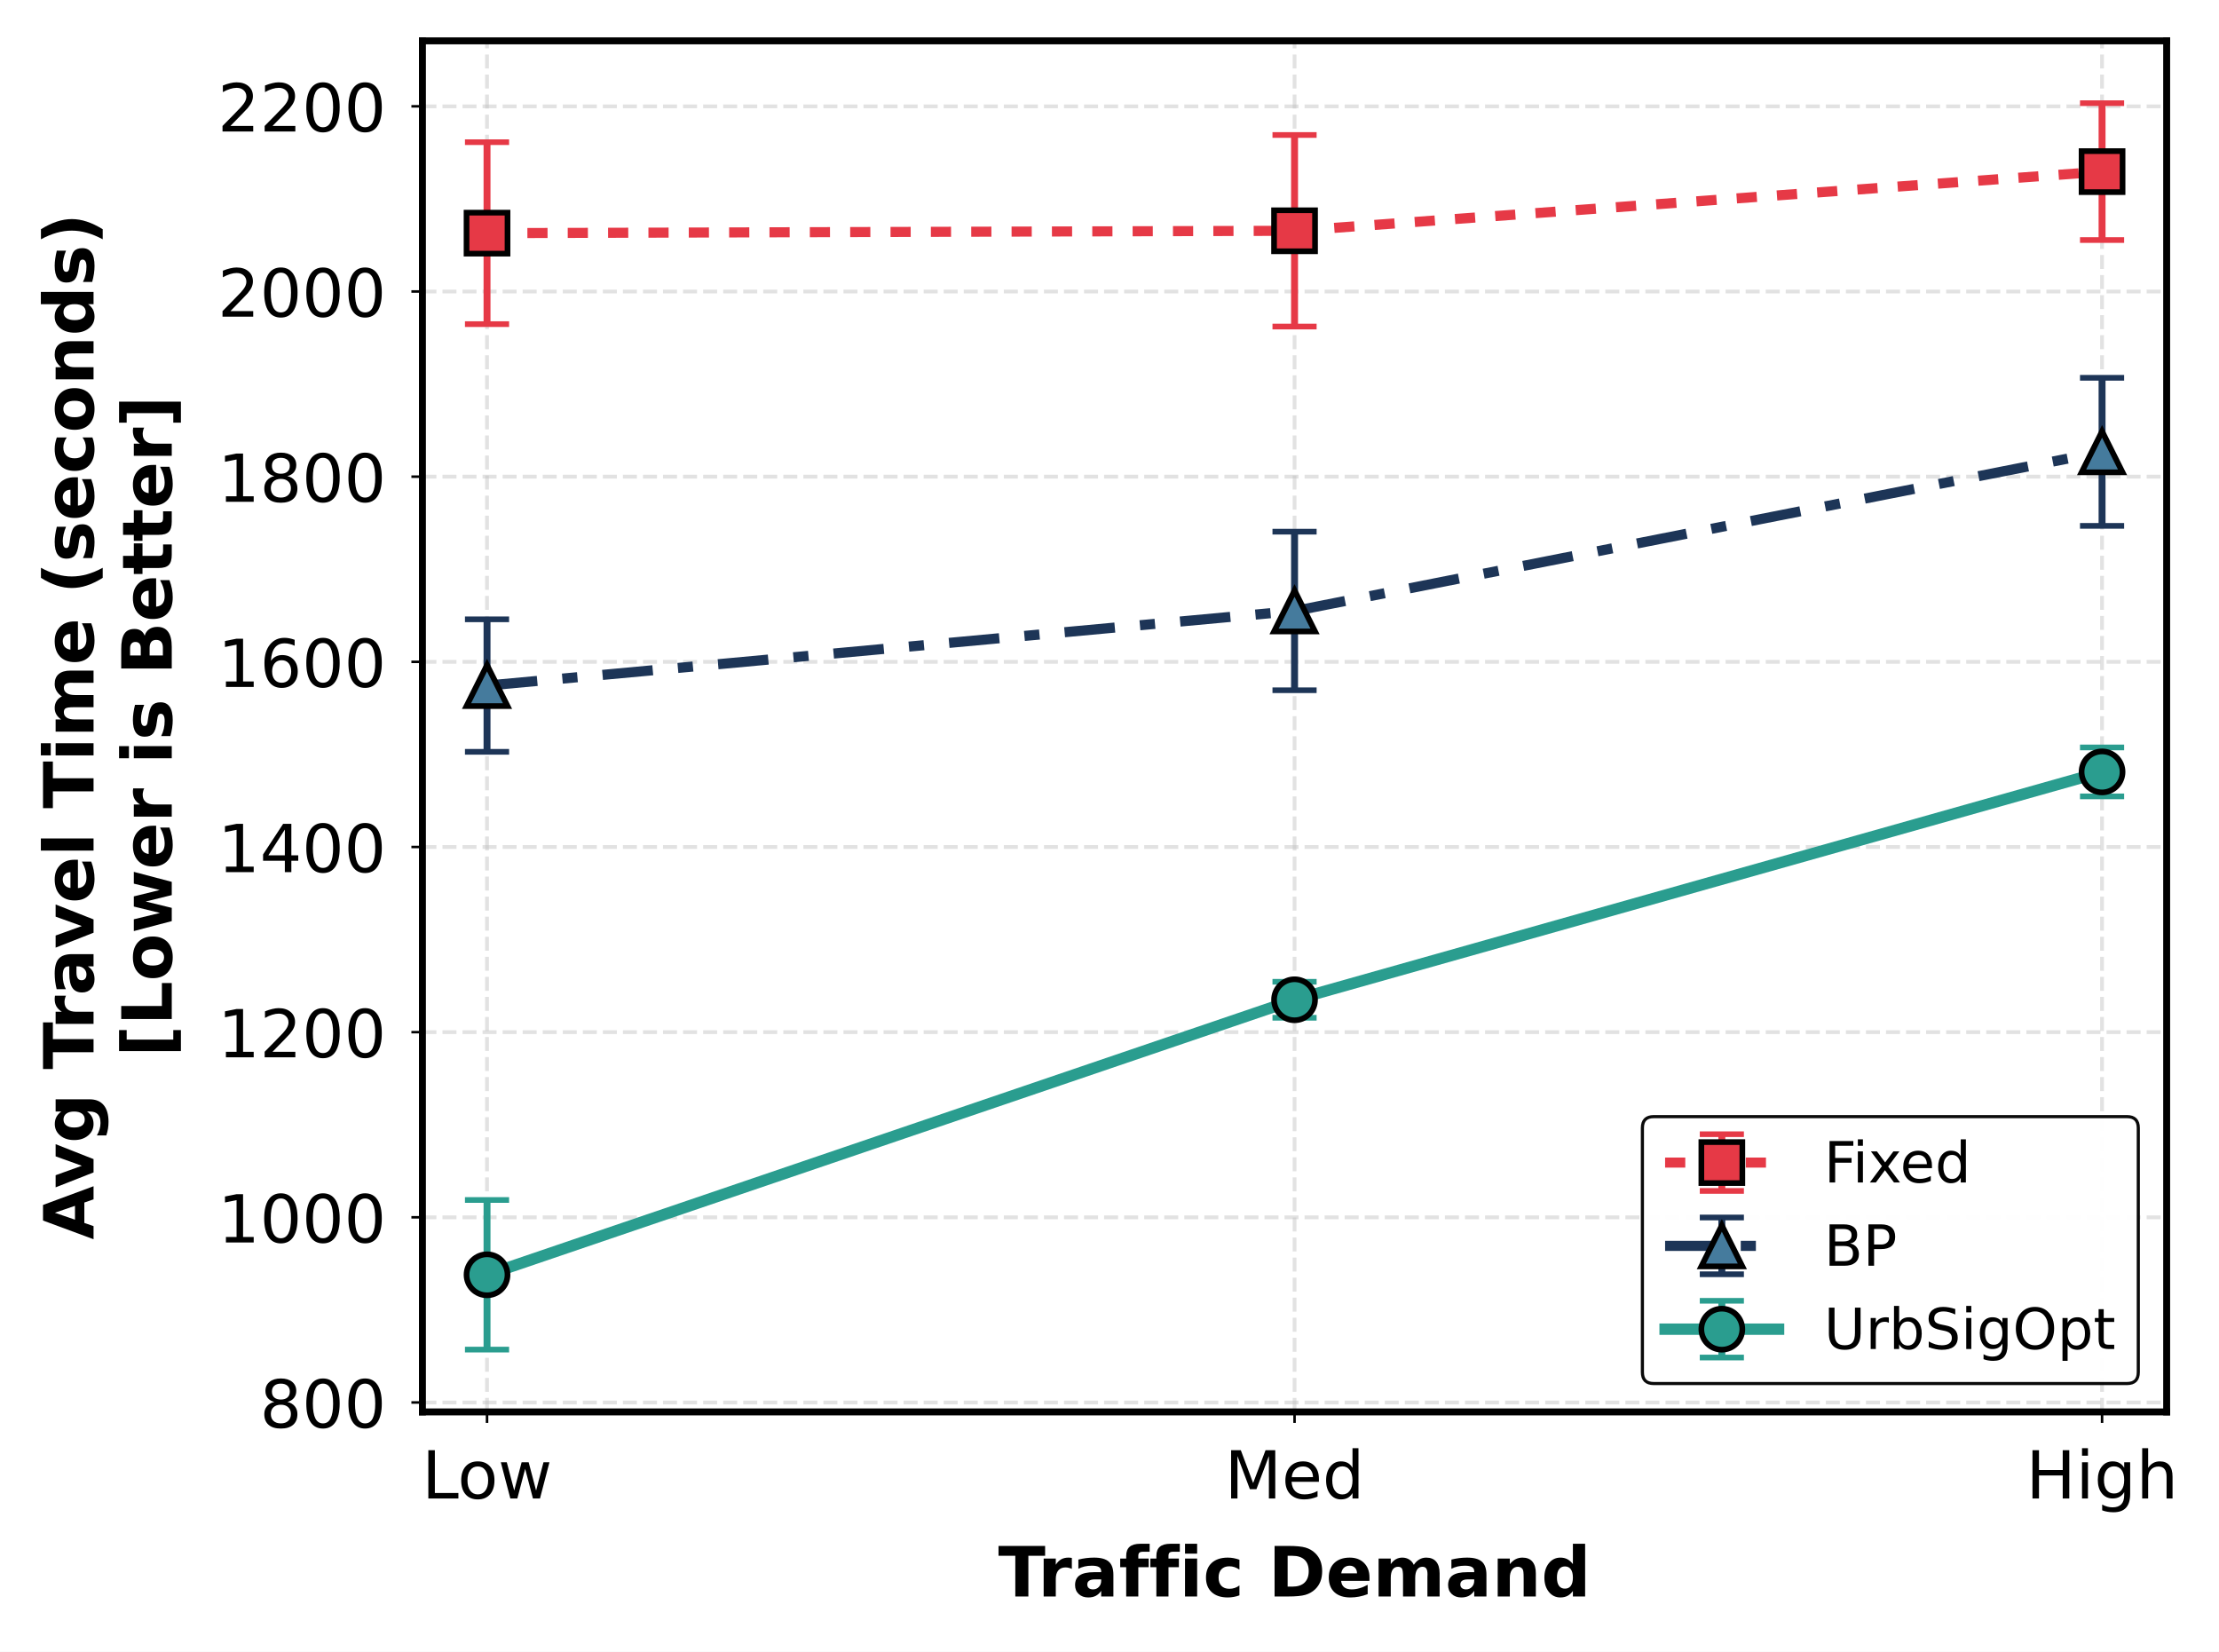
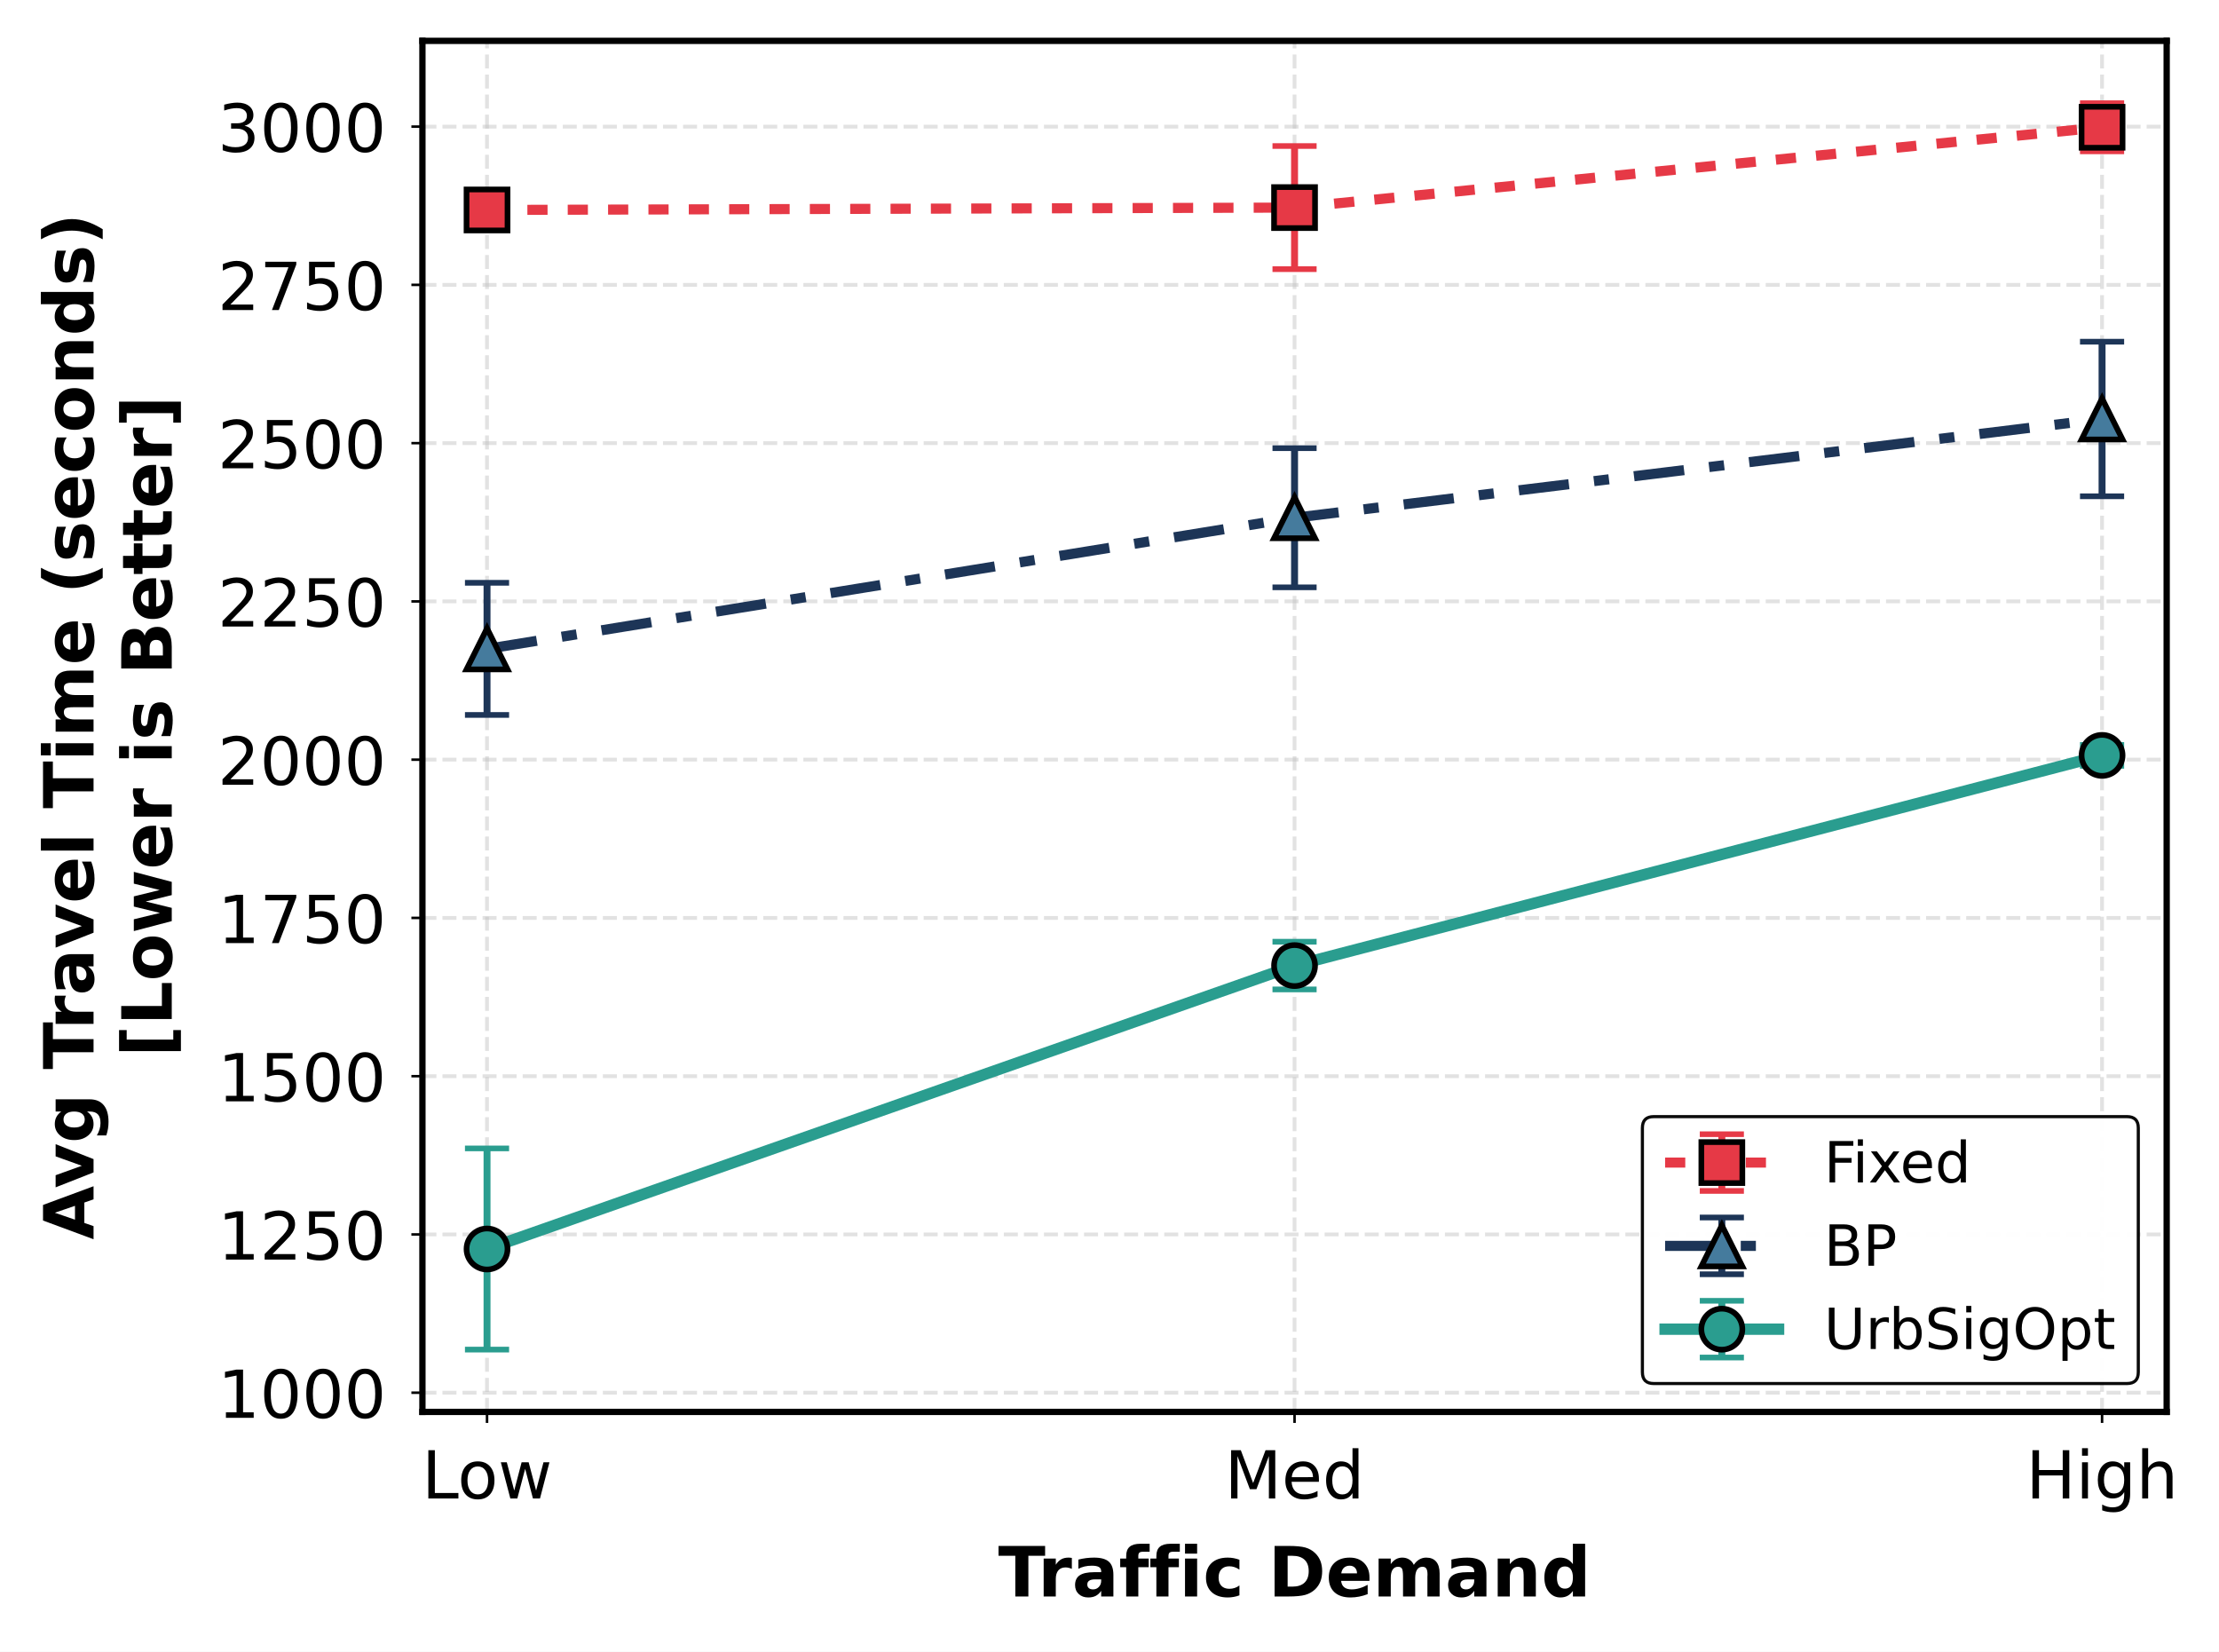
<svg xmlns="http://www.w3.org/2000/svg" xmlns:xlink="http://www.w3.org/1999/xlink" width="703.92pt" height="523.92pt" viewBox="0 0 703.92 523.92" version="1.1">
  <defs>
    <style type="text/css">*{stroke-linejoin: round; stroke-linecap: butt}</style>
  </defs>
  <g id="figure_1">
    <g id="patch_1">
      <path d="M 0 523.92  L 703.92 523.92  L 703.92 0  L 0 0  z " style="fill: #ffffff" />
    </g>
    <g id="axes_1">
      <g id="patch_2">
        <path d="M 134.004 447.844  L 687.319 447.844  L 687.319 12.96  L 134.004 12.96  z " style="fill: #ffffff" />
      </g>
      <g id="matplotlib.axis_1">
        <g id="xtick_1">
          <g id="line2d_1">
-             <path d="M 154.497 447.844  L 154.497 12.96  " clip-path="url(#p5f199f3998)" style="fill: none; stroke-dasharray: 4.44,1.92; stroke-dashoffset: 0; stroke: #c0c0c0; stroke-opacity: 0.45; stroke-width: 1.2" />
+             <path d="M 154.497 447.844  L 154.497 12.96  " clip-path="url(#pfb9bb55127)" style="fill: none; stroke-dasharray: 4.44,1.92; stroke-dashoffset: 0; stroke: #c0c0c0; stroke-opacity: 0.45; stroke-width: 1.2" />
          </g>
          <g id="line2d_2">
            <defs>
-               <path id="m88fc3e8a68" d="M 0 0  L 0 3.5  " style="stroke: #000000; stroke-width: 0.8" />
+               <path id="mf43fb6fb25" d="M 0 0  L 0 3.5  " style="stroke: #000000; stroke-width: 0.8" />
            </defs>
            <g>
-               <use xlink:href="#m88fc3e8a68" x="154.497" y="447.844" style="stroke: #000000; stroke-width: 0.8" />
+               <use xlink:href="#mf43fb6fb25" x="154.497" y="447.844" style="stroke: #000000; stroke-width: 0.8" />
            </g>
          </g>
          <g id="text_1">
            <text style="font-size: 21px; font-family: 'DejaVu Sans', 'Bitstream Vera Sans', 'Computer Modern Sans Serif', 'Lucida Grande', 'Verdana', 'Geneva', 'Lucid', 'Arial', 'Helvetica', 'Avant Garde', sans-serif; text-anchor: middle" x="154.497" y="475.3" transform="rotate(-0 154.4971 475.3003)">Low</text>
          </g>
        </g>
        <g id="xtick_2">
          <g id="line2d_3">
-             <path d="M 410.662 447.844  L 410.662 12.96  " clip-path="url(#p5f199f3998)" style="fill: none; stroke-dasharray: 4.44,1.92; stroke-dashoffset: 0; stroke: #c0c0c0; stroke-opacity: 0.45; stroke-width: 1.2" />
+             <path d="M 410.662 447.844  L 410.662 12.96  " clip-path="url(#pfb9bb55127)" style="fill: none; stroke-dasharray: 4.44,1.92; stroke-dashoffset: 0; stroke: #c0c0c0; stroke-opacity: 0.45; stroke-width: 1.2" />
          </g>
          <g id="line2d_4">
            <g>
-               <use xlink:href="#m88fc3e8a68" x="410.662" y="447.844" style="stroke: #000000; stroke-width: 0.8" />
+               <use xlink:href="#mf43fb6fb25" x="410.662" y="447.844" style="stroke: #000000; stroke-width: 0.8" />
            </g>
          </g>
          <g id="text_2">
            <text style="font-size: 21px; font-family: 'DejaVu Sans', 'Bitstream Vera Sans', 'Computer Modern Sans Serif', 'Lucida Grande', 'Verdana', 'Geneva', 'Lucid', 'Arial', 'Helvetica', 'Avant Garde', sans-serif; text-anchor: middle" x="410.662" y="475.3" transform="rotate(-0 410.6615 475.3003)">Med</text>
          </g>
        </g>
        <g id="xtick_3">
          <g id="line2d_5">
-             <path d="M 666.826 447.844  L 666.826 12.96  " clip-path="url(#p5f199f3998)" style="fill: none; stroke-dasharray: 4.44,1.92; stroke-dashoffset: 0; stroke: #c0c0c0; stroke-opacity: 0.45; stroke-width: 1.2" />
+             <path d="M 666.826 447.844  L 666.826 12.96  " clip-path="url(#pfb9bb55127)" style="fill: none; stroke-dasharray: 4.44,1.92; stroke-dashoffset: 0; stroke: #c0c0c0; stroke-opacity: 0.45; stroke-width: 1.2" />
          </g>
          <g id="line2d_6">
            <g>
-               <use xlink:href="#m88fc3e8a68" x="666.826" y="447.844" style="stroke: #000000; stroke-width: 0.8" />
+               <use xlink:href="#mf43fb6fb25" x="666.826" y="447.844" style="stroke: #000000; stroke-width: 0.8" />
            </g>
          </g>
          <g id="text_3">
            <text style="font-size: 21px; font-family: 'DejaVu Sans', 'Bitstream Vera Sans', 'Computer Modern Sans Serif', 'Lucida Grande', 'Verdana', 'Geneva', 'Lucid', 'Arial', 'Helvetica', 'Avant Garde', sans-serif; text-anchor: middle" x="666.826" y="475.3" transform="rotate(-0 666.8259 475.3003)">High</text>
          </g>
        </g>
        <g id="text_4">
          <text style="font-weight: 700; font-size: 22px; font-family: 'DejaVu Sans', 'Bitstream Vera Sans', 'Computer Modern Sans Serif', 'Lucida Grande', 'Verdana', 'Geneva', 'Lucid', 'Arial', 'Helvetica', 'Avant Garde', sans-serif; text-anchor: middle" x="410.662" y="506.384" transform="rotate(-0 410.6615 506.3842)">Traffic Demand</text>
        </g>
      </g>
      <g id="matplotlib.axis_2">
        <g id="ytick_1">
          <g id="line2d_7">
-             <path d="M 134.004 444.85  L 687.319 444.85  " clip-path="url(#p5f199f3998)" style="fill: none; stroke-dasharray: 4.44,1.92; stroke-dashoffset: 0; stroke: #c0c0c0; stroke-opacity: 0.45; stroke-width: 1.2" />
+             <path d="M 134.004 441.749  L 687.319 441.749  " clip-path="url(#pfb9bb55127)" style="fill: none; stroke-dasharray: 4.44,1.92; stroke-dashoffset: 0; stroke: #c0c0c0; stroke-opacity: 0.45; stroke-width: 1.2" />
          </g>
          <g id="line2d_8">
            <defs>
-               <path id="mdde00457ca" d="M 0 0  L -3.5 0  " style="stroke: #000000; stroke-width: 0.8" />
+               <path id="m5d3bc8cb02" d="M 0 0  L -3.5 0  " style="stroke: #000000; stroke-width: 0.8" />
            </defs>
            <g>
-               <use xlink:href="#mdde00457ca" x="134.004" y="444.85" style="stroke: #000000; stroke-width: 0.8" />
+               <use xlink:href="#m5d3bc8cb02" x="134.004" y="441.749" style="stroke: #000000; stroke-width: 0.8" />
            </g>
          </g>
          <g id="text_5">
-             <text style="font-size: 21px; font-family: 'DejaVu Sans', 'Bitstream Vera Sans', 'Computer Modern Sans Serif', 'Lucida Grande', 'Verdana', 'Geneva', 'Lucid', 'Arial', 'Helvetica', 'Avant Garde', sans-serif; text-anchor: end" x="122.504" y="452.829" transform="rotate(-0 122.5039 452.8287)">800</text>
+             <text style="font-size: 21px; font-family: 'DejaVu Sans', 'Bitstream Vera Sans', 'Computer Modern Sans Serif', 'Lucida Grande', 'Verdana', 'Geneva', 'Lucid', 'Arial', 'Helvetica', 'Avant Garde', sans-serif; text-anchor: end" x="122.504" y="449.727" transform="rotate(-0 122.5039 449.727)">1000</text>
          </g>
        </g>
        <g id="ytick_2">
          <g id="line2d_9">
-             <path d="M 134.004 386.119  L 687.319 386.119  " clip-path="url(#p5f199f3998)" style="fill: none; stroke-dasharray: 4.44,1.92; stroke-dashoffset: 0; stroke: #c0c0c0; stroke-opacity: 0.45; stroke-width: 1.2" />
+             <path d="M 134.004 391.55  L 687.319 391.55  " clip-path="url(#pfb9bb55127)" style="fill: none; stroke-dasharray: 4.44,1.92; stroke-dashoffset: 0; stroke: #c0c0c0; stroke-opacity: 0.45; stroke-width: 1.2" />
          </g>
          <g id="line2d_10">
            <g>
-               <use xlink:href="#mdde00457ca" x="134.004" y="386.119" style="stroke: #000000; stroke-width: 0.8" />
+               <use xlink:href="#m5d3bc8cb02" x="134.004" y="391.55" style="stroke: #000000; stroke-width: 0.8" />
            </g>
          </g>
          <g id="text_6">
-             <text style="font-size: 21px; font-family: 'DejaVu Sans', 'Bitstream Vera Sans', 'Computer Modern Sans Serif', 'Lucida Grande', 'Verdana', 'Geneva', 'Lucid', 'Arial', 'Helvetica', 'Avant Garde', sans-serif; text-anchor: end" x="122.504" y="394.097" transform="rotate(-0 122.5039 394.0969)">1000</text>
+             <text style="font-size: 21px; font-family: 'DejaVu Sans', 'Bitstream Vera Sans', 'Computer Modern Sans Serif', 'Lucida Grande', 'Verdana', 'Geneva', 'Lucid', 'Arial', 'Helvetica', 'Avant Garde', sans-serif; text-anchor: end" x="122.504" y="399.529" transform="rotate(-0 122.5039 399.5287)">1250</text>
          </g>
        </g>
        <g id="ytick_3">
          <g id="line2d_11">
-             <path d="M 134.004 327.387  L 687.319 327.387  " clip-path="url(#p5f199f3998)" style="fill: none; stroke-dasharray: 4.44,1.92; stroke-dashoffset: 0; stroke: #c0c0c0; stroke-opacity: 0.45; stroke-width: 1.2" />
+             <path d="M 134.004 341.352  L 687.319 341.352  " clip-path="url(#pfb9bb55127)" style="fill: none; stroke-dasharray: 4.44,1.92; stroke-dashoffset: 0; stroke: #c0c0c0; stroke-opacity: 0.45; stroke-width: 1.2" />
          </g>
          <g id="line2d_12">
            <g>
-               <use xlink:href="#mdde00457ca" x="134.004" y="327.387" style="stroke: #000000; stroke-width: 0.8" />
+               <use xlink:href="#m5d3bc8cb02" x="134.004" y="341.352" style="stroke: #000000; stroke-width: 0.8" />
            </g>
          </g>
          <g id="text_7">
-             <text style="font-size: 21px; font-family: 'DejaVu Sans', 'Bitstream Vera Sans', 'Computer Modern Sans Serif', 'Lucida Grande', 'Verdana', 'Geneva', 'Lucid', 'Arial', 'Helvetica', 'Avant Garde', sans-serif; text-anchor: end" x="122.504" y="335.365" transform="rotate(-0 122.5039 335.3652)">1200</text>
+             <text style="font-size: 21px; font-family: 'DejaVu Sans', 'Bitstream Vera Sans', 'Computer Modern Sans Serif', 'Lucida Grande', 'Verdana', 'Geneva', 'Lucid', 'Arial', 'Helvetica', 'Avant Garde', sans-serif; text-anchor: end" x="122.504" y="349.33" transform="rotate(-0 122.5039 349.3303)">1500</text>
          </g>
        </g>
        <g id="ytick_4">
          <g id="line2d_13">
-             <path d="M 134.004 268.655  L 687.319 268.655  " clip-path="url(#p5f199f3998)" style="fill: none; stroke-dasharray: 4.44,1.92; stroke-dashoffset: 0; stroke: #c0c0c0; stroke-opacity: 0.45; stroke-width: 1.2" />
+             <path d="M 134.004 291.154  L 687.319 291.154  " clip-path="url(#pfb9bb55127)" style="fill: none; stroke-dasharray: 4.44,1.92; stroke-dashoffset: 0; stroke: #c0c0c0; stroke-opacity: 0.45; stroke-width: 1.2" />
          </g>
          <g id="line2d_14">
            <g>
-               <use xlink:href="#mdde00457ca" x="134.004" y="268.655" style="stroke: #000000; stroke-width: 0.8" />
+               <use xlink:href="#m5d3bc8cb02" x="134.004" y="291.154" style="stroke: #000000; stroke-width: 0.8" />
            </g>
          </g>
          <g id="text_8">
-             <text style="font-size: 21px; font-family: 'DejaVu Sans', 'Bitstream Vera Sans', 'Computer Modern Sans Serif', 'Lucida Grande', 'Verdana', 'Geneva', 'Lucid', 'Arial', 'Helvetica', 'Avant Garde', sans-serif; text-anchor: end" x="122.504" y="276.633" transform="rotate(-0 122.5039 276.6334)">1400</text>
+             <text style="font-size: 21px; font-family: 'DejaVu Sans', 'Bitstream Vera Sans', 'Computer Modern Sans Serif', 'Lucida Grande', 'Verdana', 'Geneva', 'Lucid', 'Arial', 'Helvetica', 'Avant Garde', sans-serif; text-anchor: end" x="122.504" y="299.132" transform="rotate(-0 122.5039 299.132)">1750</text>
          </g>
        </g>
        <g id="ytick_5">
          <g id="line2d_15">
-             <path d="M 134.004 209.923  L 687.319 209.923  " clip-path="url(#p5f199f3998)" style="fill: none; stroke-dasharray: 4.44,1.92; stroke-dashoffset: 0; stroke: #c0c0c0; stroke-opacity: 0.45; stroke-width: 1.2" />
+             <path d="M 134.004 240.955  L 687.319 240.955  " clip-path="url(#pfb9bb55127)" style="fill: none; stroke-dasharray: 4.44,1.92; stroke-dashoffset: 0; stroke: #c0c0c0; stroke-opacity: 0.45; stroke-width: 1.2" />
          </g>
          <g id="line2d_16">
            <g>
-               <use xlink:href="#mdde00457ca" x="134.004" y="209.923" style="stroke: #000000; stroke-width: 0.8" />
+               <use xlink:href="#m5d3bc8cb02" x="134.004" y="240.955" style="stroke: #000000; stroke-width: 0.8" />
            </g>
          </g>
          <g id="text_9">
-             <text style="font-size: 21px; font-family: 'DejaVu Sans', 'Bitstream Vera Sans', 'Computer Modern Sans Serif', 'Lucida Grande', 'Verdana', 'Geneva', 'Lucid', 'Arial', 'Helvetica', 'Avant Garde', sans-serif; text-anchor: end" x="122.504" y="217.902" transform="rotate(-0 122.5039 217.9017)">1600</text>
+             <text style="font-size: 21px; font-family: 'DejaVu Sans', 'Bitstream Vera Sans', 'Computer Modern Sans Serif', 'Lucida Grande', 'Verdana', 'Geneva', 'Lucid', 'Arial', 'Helvetica', 'Avant Garde', sans-serif; text-anchor: end" x="122.504" y="248.934" transform="rotate(-0 122.5039 248.9337)">2000</text>
          </g>
        </g>
        <g id="ytick_6">
          <g id="line2d_17">
-             <path d="M 134.004 151.192  L 687.319 151.192  " clip-path="url(#p5f199f3998)" style="fill: none; stroke-dasharray: 4.44,1.92; stroke-dashoffset: 0; stroke: #c0c0c0; stroke-opacity: 0.45; stroke-width: 1.2" />
+             <path d="M 134.004 190.757  L 687.319 190.757  " clip-path="url(#pfb9bb55127)" style="fill: none; stroke-dasharray: 4.44,1.92; stroke-dashoffset: 0; stroke: #c0c0c0; stroke-opacity: 0.45; stroke-width: 1.2" />
          </g>
          <g id="line2d_18">
            <g>
-               <use xlink:href="#mdde00457ca" x="134.004" y="151.192" style="stroke: #000000; stroke-width: 0.8" />
+               <use xlink:href="#m5d3bc8cb02" x="134.004" y="190.757" style="stroke: #000000; stroke-width: 0.8" />
            </g>
          </g>
          <g id="text_10">
-             <text style="font-size: 21px; font-family: 'DejaVu Sans', 'Bitstream Vera Sans', 'Computer Modern Sans Serif', 'Lucida Grande', 'Verdana', 'Geneva', 'Lucid', 'Arial', 'Helvetica', 'Avant Garde', sans-serif; text-anchor: end" x="122.504" y="159.17" transform="rotate(-0 122.5039 159.1699)">1800</text>
+             <text style="font-size: 21px; font-family: 'DejaVu Sans', 'Bitstream Vera Sans', 'Computer Modern Sans Serif', 'Lucida Grande', 'Verdana', 'Geneva', 'Lucid', 'Arial', 'Helvetica', 'Avant Garde', sans-serif; text-anchor: end" x="122.504" y="198.735" transform="rotate(-0 122.5039 198.7353)">2250</text>
          </g>
        </g>
        <g id="ytick_7">
          <g id="line2d_19">
-             <path d="M 134.004 92.46  L 687.319 92.46  " clip-path="url(#p5f199f3998)" style="fill: none; stroke-dasharray: 4.44,1.92; stroke-dashoffset: 0; stroke: #c0c0c0; stroke-opacity: 0.45; stroke-width: 1.2" />
+             <path d="M 134.004 140.559  L 687.319 140.559  " clip-path="url(#pfb9bb55127)" style="fill: none; stroke-dasharray: 4.44,1.92; stroke-dashoffset: 0; stroke: #c0c0c0; stroke-opacity: 0.45; stroke-width: 1.2" />
          </g>
          <g id="line2d_20">
            <g>
-               <use xlink:href="#mdde00457ca" x="134.004" y="92.46" style="stroke: #000000; stroke-width: 0.8" />
+               <use xlink:href="#m5d3bc8cb02" x="134.004" y="140.559" style="stroke: #000000; stroke-width: 0.8" />
            </g>
          </g>
          <g id="text_11">
-             <text style="font-size: 21px; font-family: 'DejaVu Sans', 'Bitstream Vera Sans', 'Computer Modern Sans Serif', 'Lucida Grande', 'Verdana', 'Geneva', 'Lucid', 'Arial', 'Helvetica', 'Avant Garde', sans-serif; text-anchor: end" x="122.504" y="100.438" transform="rotate(-0 122.5039 100.4382)">2000</text>
+             <text style="font-size: 21px; font-family: 'DejaVu Sans', 'Bitstream Vera Sans', 'Computer Modern Sans Serif', 'Lucida Grande', 'Verdana', 'Geneva', 'Lucid', 'Arial', 'Helvetica', 'Avant Garde', sans-serif; text-anchor: end" x="122.504" y="148.537" transform="rotate(-0 122.5039 148.537)">2500</text>
          </g>
        </g>
        <g id="ytick_8">
          <g id="line2d_21">
-             <path d="M 134.004 33.728  L 687.319 33.728  " clip-path="url(#p5f199f3998)" style="fill: none; stroke-dasharray: 4.44,1.92; stroke-dashoffset: 0; stroke: #c0c0c0; stroke-opacity: 0.45; stroke-width: 1.2" />
+             <path d="M 134.004 90.36  L 687.319 90.36  " clip-path="url(#pfb9bb55127)" style="fill: none; stroke-dasharray: 4.44,1.92; stroke-dashoffset: 0; stroke: #c0c0c0; stroke-opacity: 0.45; stroke-width: 1.2" />
          </g>
          <g id="line2d_22">
            <g>
-               <use xlink:href="#mdde00457ca" x="134.004" y="33.728" style="stroke: #000000; stroke-width: 0.8" />
+               <use xlink:href="#m5d3bc8cb02" x="134.004" y="90.36" style="stroke: #000000; stroke-width: 0.8" />
            </g>
          </g>
          <g id="text_12">
-             <text style="font-size: 21px; font-family: 'DejaVu Sans', 'Bitstream Vera Sans', 'Computer Modern Sans Serif', 'Lucida Grande', 'Verdana', 'Geneva', 'Lucid', 'Arial', 'Helvetica', 'Avant Garde', sans-serif; text-anchor: end" x="122.504" y="41.706" transform="rotate(-0 122.5039 41.70645)">2200</text>
-           </g>
-         </g>
-         <g id="text_13">
+             <text style="font-size: 21px; font-family: 'DejaVu Sans', 'Bitstream Vera Sans', 'Computer Modern Sans Serif', 'Lucida Grande', 'Verdana', 'Geneva', 'Lucid', 'Arial', 'Helvetica', 'Avant Garde', sans-serif; text-anchor: end" x="122.504" y="98.339" transform="rotate(-0 122.5039 98.33863)">2750</text>
+           </g>
+         </g>
+         <g id="ytick_9">
+           <g id="line2d_23">
+             <path d="M 134.004 40.162  L 687.319 40.162  " clip-path="url(#pfb9bb55127)" style="fill: none; stroke-dasharray: 4.44,1.92; stroke-dashoffset: 0; stroke: #c0c0c0; stroke-opacity: 0.45; stroke-width: 1.2" />
+           </g>
+           <g id="line2d_24">
+             <g>
+               <use xlink:href="#m5d3bc8cb02" x="134.004" y="40.162" style="stroke: #000000; stroke-width: 0.8" />
+             </g>
+           </g>
+           <g id="text_13">
+             <text style="font-size: 21px; font-family: 'DejaVu Sans', 'Bitstream Vera Sans', 'Computer Modern Sans Serif', 'Lucida Grande', 'Verdana', 'Geneva', 'Lucid', 'Arial', 'Helvetica', 'Avant Garde', sans-serif; text-anchor: end" x="122.504" y="48.14" transform="rotate(-0 122.5039 48.14029)">3000</text>
+           </g>
+         </g>
+         <g id="text_14">
          <text style="font-weight: 700; font-size: 22px; font-family: 'DejaVu Sans', 'Bitstream Vera Sans', 'Computer Modern Sans Serif', 'Lucida Grande', 'Verdana', 'Geneva', 'Lucid', 'Arial', 'Helvetica', 'Avant Garde', sans-serif" transform="translate(29.67656 393.1829) rotate(-90)">Avg Travel Time (seconds)</text>
          <text style="font-weight: 700; font-size: 22px; font-family: 'DejaVu Sans', 'Bitstream Vera Sans', 'Computer Modern Sans Serif', 'Lucida Grande', 'Verdana', 'Geneva', 'Lucid', 'Arial', 'Helvetica', 'Avant Garde', sans-serif" transform="translate(54.48363 335.2937) rotate(-90)">[Lower is Better]</text>
        </g>
      </g>
      <g id="LineCollection_1">
-         <path d="M 154.497 102.805  L 154.497 45.097  " clip-path="url(#p5f199f3998)" style="fill: none; stroke: #e63946; stroke-width: 2.2" />
-         <path d="M 410.662 103.579  L 410.662 42.822  " clip-path="url(#p5f199f3998)" style="fill: none; stroke: #e63946; stroke-width: 2.2" />
-         <path d="M 666.826 76.143  L 666.826 32.727  " clip-path="url(#p5f199f3998)" style="fill: none; stroke: #e63946; stroke-width: 2.2" />
-       </g>
-       <g id="line2d_23">
-         <defs>
-           <path id="m017e2c7b62" d="M 7 0  L -7 -0  " style="stroke: #e63946; stroke-width: 1.8" />
-         </defs>
-         <g clip-path="url(#p5f199f3998)">
-           <use xlink:href="#m017e2c7b62" x="154.497" y="102.805" style="fill: #e63946; stroke: #e63946; stroke-width: 1.8" />
-           <use xlink:href="#m017e2c7b62" x="410.662" y="103.579" style="fill: #e63946; stroke: #e63946; stroke-width: 1.8" />
-           <use xlink:href="#m017e2c7b62" x="666.826" y="76.143" style="fill: #e63946; stroke: #e63946; stroke-width: 1.8" />
-         </g>
-       </g>
-       <g id="line2d_24">
-         <g clip-path="url(#p5f199f3998)">
-           <use xlink:href="#m017e2c7b62" x="154.497" y="45.097" style="fill: #e63946; stroke: #e63946; stroke-width: 1.8" />
-           <use xlink:href="#m017e2c7b62" x="410.662" y="42.822" style="fill: #e63946; stroke: #e63946; stroke-width: 1.8" />
-           <use xlink:href="#m017e2c7b62" x="666.826" y="32.727" style="fill: #e63946; stroke: #e63946; stroke-width: 1.8" />
+         <path d="M 154.497 69.674  L 154.497 63.523  " clip-path="url(#pfb9bb55127)" style="fill: none; stroke: #e63946; stroke-width: 2.2" />
+         <path d="M 410.662 85.369  L 410.662 46.317  " clip-path="url(#pfb9bb55127)" style="fill: none; stroke: #e63946; stroke-width: 2.2" />
+         <path d="M 666.826 48  L 666.826 32.727  " clip-path="url(#pfb9bb55127)" style="fill: none; stroke: #e63946; stroke-width: 2.2" />
+       </g>
+       <g id="line2d_25">
+         <defs>
+           <path id="m9a1fcd3793" d="M 7 0  L -7 -0  " style="stroke: #e63946; stroke-width: 1.8" />
+         </defs>
+         <g clip-path="url(#pfb9bb55127)">
+           <use xlink:href="#m9a1fcd3793" x="154.497" y="69.674" style="fill: #e63946; stroke: #e63946; stroke-width: 1.8" />
+           <use xlink:href="#m9a1fcd3793" x="410.662" y="85.369" style="fill: #e63946; stroke: #e63946; stroke-width: 1.8" />
+           <use xlink:href="#m9a1fcd3793" x="666.826" y="48" style="fill: #e63946; stroke: #e63946; stroke-width: 1.8" />
+         </g>
+       </g>
+       <g id="line2d_26">
+         <g clip-path="url(#pfb9bb55127)">
+           <use xlink:href="#m9a1fcd3793" x="154.497" y="63.523" style="fill: #e63946; stroke: #e63946; stroke-width: 1.8" />
+           <use xlink:href="#m9a1fcd3793" x="410.662" y="46.317" style="fill: #e63946; stroke: #e63946; stroke-width: 1.8" />
+           <use xlink:href="#m9a1fcd3793" x="666.826" y="32.727" style="fill: #e63946; stroke: #e63946; stroke-width: 1.8" />
        </g>
      </g>
      <g id="LineCollection_2">
-         <path d="M 154.497 238.468  L 154.497 196.446  " clip-path="url(#p5f199f3998)" style="fill: none; stroke: #1d3557; stroke-width: 2.2" />
-         <path d="M 410.662 218.938  L 410.662 168.644  " clip-path="url(#p5f199f3998)" style="fill: none; stroke: #1d3557; stroke-width: 2.2" />
-         <path d="M 666.826 166.796  L 666.826 119.841  " clip-path="url(#p5f199f3998)" style="fill: none; stroke: #1d3557; stroke-width: 2.2" />
-       </g>
-       <g id="line2d_25">
-         <defs>
-           <path id="mb9217cd365" d="M 7 0  L -7 -0  " style="stroke: #1d3557; stroke-width: 1.8" />
-         </defs>
-         <g clip-path="url(#p5f199f3998)">
-           <use xlink:href="#mb9217cd365" x="154.497" y="238.468" style="fill: #1d3557; stroke: #1d3557; stroke-width: 1.8" />
-           <use xlink:href="#mb9217cd365" x="410.662" y="218.938" style="fill: #1d3557; stroke: #1d3557; stroke-width: 1.8" />
-           <use xlink:href="#mb9217cd365" x="666.826" y="166.796" style="fill: #1d3557; stroke: #1d3557; stroke-width: 1.8" />
-         </g>
-       </g>
-       <g id="line2d_26">
-         <g clip-path="url(#p5f199f3998)">
-           <use xlink:href="#mb9217cd365" x="154.497" y="196.446" style="fill: #1d3557; stroke: #1d3557; stroke-width: 1.8" />
-           <use xlink:href="#mb9217cd365" x="410.662" y="168.644" style="fill: #1d3557; stroke: #1d3557; stroke-width: 1.8" />
-           <use xlink:href="#mb9217cd365" x="666.826" y="119.841" style="fill: #1d3557; stroke: #1d3557; stroke-width: 1.8" />
+         <path d="M 154.497 226.781  L 154.497 184.856  " clip-path="url(#pfb9bb55127)" style="fill: none; stroke: #1d3557; stroke-width: 2.2" />
+         <path d="M 410.662 186.294  L 410.662 142.162  " clip-path="url(#pfb9bb55127)" style="fill: none; stroke: #1d3557; stroke-width: 2.2" />
+         <path d="M 666.826 157.413  L 666.826 108.384  " clip-path="url(#pfb9bb55127)" style="fill: none; stroke: #1d3557; stroke-width: 2.2" />
+       </g>
+       <g id="line2d_27">
+         <defs>
+           <path id="mc3b3d1a403" d="M 7 0  L -7 -0  " style="stroke: #1d3557; stroke-width: 1.8" />
+         </defs>
+         <g clip-path="url(#pfb9bb55127)">
+           <use xlink:href="#mc3b3d1a403" x="154.497" y="226.781" style="fill: #1d3557; stroke: #1d3557; stroke-width: 1.8" />
+           <use xlink:href="#mc3b3d1a403" x="410.662" y="186.294" style="fill: #1d3557; stroke: #1d3557; stroke-width: 1.8" />
+           <use xlink:href="#mc3b3d1a403" x="666.826" y="157.413" style="fill: #1d3557; stroke: #1d3557; stroke-width: 1.8" />
+         </g>
+       </g>
+       <g id="line2d_28">
+         <g clip-path="url(#pfb9bb55127)">
+           <use xlink:href="#mc3b3d1a403" x="154.497" y="184.856" style="fill: #1d3557; stroke: #1d3557; stroke-width: 1.8" />
+           <use xlink:href="#mc3b3d1a403" x="410.662" y="142.162" style="fill: #1d3557; stroke: #1d3557; stroke-width: 1.8" />
+           <use xlink:href="#mc3b3d1a403" x="666.826" y="108.384" style="fill: #1d3557; stroke: #1d3557; stroke-width: 1.8" />
        </g>
      </g>
      <g id="LineCollection_3">
-         <path d="M 154.497 428.076  L 154.497 380.625  " clip-path="url(#p5f199f3998)" style="fill: none; stroke: #2a9d8f; stroke-width: 2.2" />
-         <path d="M 410.662 322.826  L 410.662 311.404  " clip-path="url(#p5f199f3998)" style="fill: none; stroke: #2a9d8f; stroke-width: 2.2" />
-         <path d="M 666.826 252.601  L 666.826 237.08  " clip-path="url(#p5f199f3998)" style="fill: none; stroke: #2a9d8f; stroke-width: 2.2" />
-       </g>
-       <g id="line2d_27">
-         <defs>
-           <path id="m0824bd48bd" d="M 7 0  L -7 -0  " style="stroke: #2a9d8f; stroke-width: 1.8" />
-         </defs>
-         <g clip-path="url(#p5f199f3998)">
-           <use xlink:href="#m0824bd48bd" x="154.497" y="428.076" style="fill: #2a9d8f; stroke: #2a9d8f; stroke-width: 1.8" />
-           <use xlink:href="#m0824bd48bd" x="410.662" y="322.826" style="fill: #2a9d8f; stroke: #2a9d8f; stroke-width: 1.8" />
-           <use xlink:href="#m0824bd48bd" x="666.826" y="252.601" style="fill: #2a9d8f; stroke: #2a9d8f; stroke-width: 1.8" />
-         </g>
-       </g>
-       <g id="line2d_28">
-         <g clip-path="url(#p5f199f3998)">
-           <use xlink:href="#m0824bd48bd" x="154.497" y="380.625" style="fill: #2a9d8f; stroke: #2a9d8f; stroke-width: 1.8" />
-           <use xlink:href="#m0824bd48bd" x="410.662" y="311.404" style="fill: #2a9d8f; stroke: #2a9d8f; stroke-width: 1.8" />
-           <use xlink:href="#m0824bd48bd" x="666.826" y="237.08" style="fill: #2a9d8f; stroke: #2a9d8f; stroke-width: 1.8" />
-         </g>
+         <path d="M 154.497 428.076  L 154.497 364.265  " clip-path="url(#pfb9bb55127)" style="fill: none; stroke: #2a9d8f; stroke-width: 2.2" />
+         <path d="M 410.662 313.84  L 410.662 298.709  " clip-path="url(#pfb9bb55127)" style="fill: none; stroke: #2a9d8f; stroke-width: 2.2" />
+         <path d="M 666.826 242.914  L 666.826 236.288  " clip-path="url(#pfb9bb55127)" style="fill: none; stroke: #2a9d8f; stroke-width: 2.2" />
      </g>
      <g id="line2d_29">
-         <path d="M 154.497 73.951  L 410.662 73.201  L 666.826 54.435  " clip-path="url(#p5f199f3998)" style="fill: none; stroke-dasharray: 6.4,6.4; stroke-dashoffset: 0; stroke: #e63946; stroke-width: 3.2" />
-         <defs>
-           <path id="m8b704ef3aa" d="M -6.5 6.5  L 6.5 6.5  L 6.5 -6.5  L -6.5 -6.5  z " style="stroke: #000000; stroke-width: 1.8; stroke-linejoin: miter" />
-         </defs>
-         <g clip-path="url(#p5f199f3998)">
-           <use xlink:href="#m8b704ef3aa" x="154.497" y="73.951" style="fill: #e63946; stroke: #000000; stroke-width: 1.8; stroke-linejoin: miter" />
-           <use xlink:href="#m8b704ef3aa" x="410.662" y="73.201" style="fill: #e63946; stroke: #000000; stroke-width: 1.8; stroke-linejoin: miter" />
-           <use xlink:href="#m8b704ef3aa" x="666.826" y="54.435" style="fill: #e63946; stroke: #000000; stroke-width: 1.8; stroke-linejoin: miter" />
+         <defs>
+           <path id="m166f422e3e" d="M 7 0  L -7 -0  " style="stroke: #2a9d8f; stroke-width: 1.8" />
+         </defs>
+         <g clip-path="url(#pfb9bb55127)">
+           <use xlink:href="#m166f422e3e" x="154.497" y="428.076" style="fill: #2a9d8f; stroke: #2a9d8f; stroke-width: 1.8" />
+           <use xlink:href="#m166f422e3e" x="410.662" y="313.84" style="fill: #2a9d8f; stroke: #2a9d8f; stroke-width: 1.8" />
+           <use xlink:href="#m166f422e3e" x="666.826" y="242.914" style="fill: #2a9d8f; stroke: #2a9d8f; stroke-width: 1.8" />
        </g>
      </g>
      <g id="line2d_30">
-         <path d="M 154.497 217.457  L 410.662 193.791  L 666.826 143.319  " clip-path="url(#p5f199f3998)" style="fill: none; stroke-dasharray: 16,8,4.8,8; stroke-dashoffset: 0; stroke: #1d3557; stroke-width: 3.2" />
-         <defs>
-           <path id="m9b4f5ae9e5" d="M 0 -6.5  L -6.5 6.5  L 6.5 6.5  z " style="stroke: #000000; stroke-width: 1.8; stroke-linejoin: miter" />
-         </defs>
-         <g clip-path="url(#p5f199f3998)">
-           <use xlink:href="#m9b4f5ae9e5" x="154.497" y="217.457" style="fill: #457b9d; stroke: #000000; stroke-width: 1.8; stroke-linejoin: miter" />
-           <use xlink:href="#m9b4f5ae9e5" x="410.662" y="193.791" style="fill: #457b9d; stroke: #000000; stroke-width: 1.8; stroke-linejoin: miter" />
-           <use xlink:href="#m9b4f5ae9e5" x="666.826" y="143.319" style="fill: #457b9d; stroke: #000000; stroke-width: 1.8; stroke-linejoin: miter" />
+         <g clip-path="url(#pfb9bb55127)">
+           <use xlink:href="#m166f422e3e" x="154.497" y="364.265" style="fill: #2a9d8f; stroke: #2a9d8f; stroke-width: 1.8" />
+           <use xlink:href="#m166f422e3e" x="410.662" y="298.709" style="fill: #2a9d8f; stroke: #2a9d8f; stroke-width: 1.8" />
+           <use xlink:href="#m166f422e3e" x="666.826" y="236.288" style="fill: #2a9d8f; stroke: #2a9d8f; stroke-width: 1.8" />
        </g>
      </g>
      <g id="line2d_31">
-         <path d="M 154.497 404.351  L 410.662 317.115  L 666.826 244.841  " clip-path="url(#p5f199f3998)" style="fill: none; stroke: #2a9d8f; stroke-width: 3.6; stroke-linecap: square" />
-         <defs>
-           <path id="mdaeaf2aae8" d="M 0 6.5  C 1.724 6.5 3.377 5.815 4.596 4.596  C 5.815 3.377 6.5 1.724 6.5 0  C 6.5 -1.724 5.815 -3.377 4.596 -4.596  C 3.377 -5.815 1.724 -6.5 0 -6.5  C -1.724 -6.5 -3.377 -5.815 -4.596 -4.596  C -5.815 -3.377 -6.5 -1.724 -6.5 0  C -6.5 1.724 -5.815 3.377 -4.596 4.596  C -3.377 5.815 -1.724 6.5 0 6.5  z " style="stroke: #000000; stroke-width: 1.8" />
-         </defs>
-         <g clip-path="url(#p5f199f3998)">
-           <use xlink:href="#mdaeaf2aae8" x="154.497" y="404.351" style="fill: #2a9d8f; stroke: #000000; stroke-width: 1.8" />
-           <use xlink:href="#mdaeaf2aae8" x="410.662" y="317.115" style="fill: #2a9d8f; stroke: #000000; stroke-width: 1.8" />
-           <use xlink:href="#mdaeaf2aae8" x="666.826" y="244.841" style="fill: #2a9d8f; stroke: #000000; stroke-width: 1.8" />
+         <path d="M 154.497 66.598  L 410.662 65.843  L 666.826 40.364  " clip-path="url(#pfb9bb55127)" style="fill: none; stroke-dasharray: 6.4,6.4; stroke-dashoffset: 0; stroke: #e63946; stroke-width: 3.2" />
+         <defs>
+           <path id="m999a75f31f" d="M -6.5 6.5  L 6.5 6.5  L 6.5 -6.5  L -6.5 -6.5  z " style="stroke: #000000; stroke-width: 1.8; stroke-linejoin: miter" />
+         </defs>
+         <g clip-path="url(#pfb9bb55127)">
+           <use xlink:href="#m999a75f31f" x="154.497" y="66.598" style="fill: #e63946; stroke: #000000; stroke-width: 1.8; stroke-linejoin: miter" />
+           <use xlink:href="#m999a75f31f" x="410.662" y="65.843" style="fill: #e63946; stroke: #000000; stroke-width: 1.8; stroke-linejoin: miter" />
+           <use xlink:href="#m999a75f31f" x="666.826" y="40.364" style="fill: #e63946; stroke: #000000; stroke-width: 1.8; stroke-linejoin: miter" />
+         </g>
+       </g>
+       <g id="line2d_32">
+         <path d="M 154.497 205.819  L 410.662 164.228  L 666.826 132.899  " clip-path="url(#pfb9bb55127)" style="fill: none; stroke-dasharray: 16,8,4.8,8; stroke-dashoffset: 0; stroke: #1d3557; stroke-width: 3.2" />
+         <defs>
+           <path id="m8bcb2cde63" d="M 0 -6.5  L -6.5 6.5  L 6.5 6.5  z " style="stroke: #000000; stroke-width: 1.8; stroke-linejoin: miter" />
+         </defs>
+         <g clip-path="url(#pfb9bb55127)">
+           <use xlink:href="#m8bcb2cde63" x="154.497" y="205.819" style="fill: #457b9d; stroke: #000000; stroke-width: 1.8; stroke-linejoin: miter" />
+           <use xlink:href="#m8bcb2cde63" x="410.662" y="164.228" style="fill: #457b9d; stroke: #000000; stroke-width: 1.8; stroke-linejoin: miter" />
+           <use xlink:href="#m8bcb2cde63" x="666.826" y="132.899" style="fill: #457b9d; stroke: #000000; stroke-width: 1.8; stroke-linejoin: miter" />
+         </g>
+       </g>
+       <g id="line2d_33">
+         <path d="M 154.497 396.171  L 410.662 306.275  L 666.826 239.601  " clip-path="url(#pfb9bb55127)" style="fill: none; stroke: #2a9d8f; stroke-width: 3.6; stroke-linecap: square" />
+         <defs>
+           <path id="me2a77408a3" d="M 0 6.5  C 1.724 6.5 3.377 5.815 4.596 4.596  C 5.815 3.377 6.5 1.724 6.5 0  C 6.5 -1.724 5.815 -3.377 4.596 -4.596  C 3.377 -5.815 1.724 -6.5 0 -6.5  C -1.724 -6.5 -3.377 -5.815 -4.596 -4.596  C -5.815 -3.377 -6.5 -1.724 -6.5 0  C -6.5 1.724 -5.815 3.377 -4.596 4.596  C -3.377 5.815 -1.724 6.5 0 6.5  z " style="stroke: #000000; stroke-width: 1.8" />
+         </defs>
+         <g clip-path="url(#pfb9bb55127)">
+           <use xlink:href="#me2a77408a3" x="154.497" y="396.171" style="fill: #2a9d8f; stroke: #000000; stroke-width: 1.8" />
+           <use xlink:href="#me2a77408a3" x="410.662" y="306.275" style="fill: #2a9d8f; stroke: #000000; stroke-width: 1.8" />
+           <use xlink:href="#me2a77408a3" x="666.826" y="239.601" style="fill: #2a9d8f; stroke: #000000; stroke-width: 1.8" />
        </g>
      </g>
      <g id="patch_3">
-         <path d="M 134.004 447.844  L 134.004 12.96  " style="fill: none; stroke: #000000; stroke-width: 2.2; stroke-linejoin: miter; stroke-linecap: square" />
+         <path d="M 134.004 447.844  L 134.004 12.96  " style="fill: none; stroke: #000000; stroke-width: 2; stroke-linejoin: miter; stroke-linecap: square" />
      </g>
      <g id="patch_4">
-         <path d="M 687.319 447.844  L 687.319 12.96  " style="fill: none; stroke: #000000; stroke-width: 2.2; stroke-linejoin: miter; stroke-linecap: square" />
+         <path d="M 687.319 447.844  L 687.319 12.96  " style="fill: none; stroke: #000000; stroke-width: 2; stroke-linejoin: miter; stroke-linecap: square" />
      </g>
      <g id="patch_5">
-         <path d="M 134.004 447.844  L 687.319 447.844  " style="fill: none; stroke: #000000; stroke-width: 2.2; stroke-linejoin: miter; stroke-linecap: square" />
+         <path d="M 134.004 447.844  L 687.319 447.844  " style="fill: none; stroke: #000000; stroke-width: 2; stroke-linejoin: miter; stroke-linecap: square" />
      </g>
      <g id="patch_6">
-         <path d="M 134.004 12.96  L 687.319 12.96  " style="fill: none; stroke: #000000; stroke-width: 2.2; stroke-linejoin: miter; stroke-linecap: square" />
+         <path d="M 134.004 12.96  L 687.319 12.96  " style="fill: none; stroke: #000000; stroke-width: 2; stroke-linejoin: miter; stroke-linecap: square" />
      </g>
      <g id="legend_1">
        <g id="patch_7">
          <path d="M 524.61 438.844  L 674.719 438.844  Q 678.319 438.844 678.319 435.244  L 678.319 357.782  Q 678.319 354.182 674.719 354.182  L 524.61 354.182  Q 521.01 354.182 521.01 357.782  L 521.01 435.244  Q 521.01 438.844 524.61 438.844  z " style="fill: #ffffff; opacity: 0.96; stroke: #000000; stroke-linejoin: miter" />
        </g>
        <g id="LineCollection_4">
          <path d="M 546.21 377.759  L 546.21 359.759  " style="fill: none; stroke: #e63946; stroke-width: 2.2" />
        </g>
-         <g id="line2d_32">
-           <g>
-             <use xlink:href="#m017e2c7b62" x="546.21" y="377.759" style="fill: #e63946; stroke: #e63946; stroke-width: 1.8" />
-           </g>
-         </g>
-         <g id="line2d_33">
-           <g>
-             <use xlink:href="#m017e2c7b62" x="546.21" y="359.759" style="fill: #e63946; stroke: #e63946; stroke-width: 1.8" />
-           </g>
-         </g>
        <g id="line2d_34">
+           <g>
+             <use xlink:href="#m9a1fcd3793" x="546.21" y="377.759" style="fill: #e63946; stroke: #e63946; stroke-width: 1.8" />
+           </g>
+         </g>
+         <g id="line2d_35">
+           <g>
+             <use xlink:href="#m9a1fcd3793" x="546.21" y="359.759" style="fill: #e63946; stroke: #e63946; stroke-width: 1.8" />
+           </g>
+         </g>
+         <g id="line2d_36">
          <path d="M 528.21 368.759  L 564.21 368.759  " style="fill: none; stroke-dasharray: 6.4,6.4; stroke-dashoffset: 0; stroke: #e63946; stroke-width: 3.2" />
        </g>
-         <g id="line2d_35">
-           <g>
-             <use xlink:href="#m8b704ef3aa" x="546.21" y="368.759" style="fill: #e63946; stroke: #000000; stroke-width: 1.8; stroke-linejoin: miter" />
-           </g>
-         </g>
-         <g id="text_14">
+         <g id="line2d_37">
+           <g>
+             <use xlink:href="#m999a75f31f" x="546.21" y="368.759" style="fill: #e63946; stroke: #000000; stroke-width: 1.8; stroke-linejoin: miter" />
+           </g>
+         </g>
+         <g id="text_15">
          <text style="font-size: 18px; font-family: 'DejaVu Sans', 'Bitstream Vera Sans', 'Computer Modern Sans Serif', 'Lucida Grande', 'Verdana', 'Geneva', 'Lucid', 'Arial', 'Helvetica', 'Avant Garde', sans-serif; text-anchor: start" x="578.61" y="375.059" transform="rotate(-0 578.6103 375.0589)">Fixed</text>
        </g>
        <g id="LineCollection_5">
          <path d="M 546.21 404.18  L 546.21 386.18  " style="fill: none; stroke: #1d3557; stroke-width: 2.2" />
        </g>
-         <g id="line2d_36">
-           <g>
-             <use xlink:href="#mb9217cd365" x="546.21" y="404.18" style="fill: #1d3557; stroke: #1d3557; stroke-width: 1.8" />
-           </g>
-         </g>
-         <g id="line2d_37">
-           <g>
-             <use xlink:href="#mb9217cd365" x="546.21" y="386.18" style="fill: #1d3557; stroke: #1d3557; stroke-width: 1.8" />
-           </g>
-         </g>
        <g id="line2d_38">
+           <g>
+             <use xlink:href="#mc3b3d1a403" x="546.21" y="404.18" style="fill: #1d3557; stroke: #1d3557; stroke-width: 1.8" />
+           </g>
+         </g>
+         <g id="line2d_39">
+           <g>
+             <use xlink:href="#mc3b3d1a403" x="546.21" y="386.18" style="fill: #1d3557; stroke: #1d3557; stroke-width: 1.8" />
+           </g>
+         </g>
+         <g id="line2d_40">
          <path d="M 528.21 395.18  L 564.21 395.18  " style="fill: none; stroke-dasharray: 16,8,4.8,8; stroke-dashoffset: 0; stroke: #1d3557; stroke-width: 3.2" />
        </g>
-         <g id="line2d_39">
-           <g>
-             <use xlink:href="#m9b4f5ae9e5" x="546.21" y="395.18" style="fill: #457b9d; stroke: #000000; stroke-width: 1.8; stroke-linejoin: miter" />
-           </g>
-         </g>
-         <g id="text_15">
+         <g id="line2d_41">
+           <g>
+             <use xlink:href="#m8bcb2cde63" x="546.21" y="395.18" style="fill: #457b9d; stroke: #000000; stroke-width: 1.8; stroke-linejoin: miter" />
+           </g>
+         </g>
+         <g id="text_16">
          <text style="font-size: 18px; font-family: 'DejaVu Sans', 'Bitstream Vera Sans', 'Computer Modern Sans Serif', 'Lucida Grande', 'Verdana', 'Geneva', 'Lucid', 'Arial', 'Helvetica', 'Avant Garde', sans-serif; text-anchor: start" x="578.61" y="401.48" transform="rotate(-0 578.6103 401.4795)">BP</text>
        </g>
        <g id="LineCollection_6">
          <path d="M 546.21 430.6  L 546.21 412.6  " style="fill: none; stroke: #2a9d8f; stroke-width: 2.2" />
        </g>
-         <g id="line2d_40">
-           <g>
-             <use xlink:href="#m0824bd48bd" x="546.21" y="430.6" style="fill: #2a9d8f; stroke: #2a9d8f; stroke-width: 1.8" />
-           </g>
-         </g>
-         <g id="line2d_41">
-           <g>
-             <use xlink:href="#m0824bd48bd" x="546.21" y="412.6" style="fill: #2a9d8f; stroke: #2a9d8f; stroke-width: 1.8" />
-           </g>
-         </g>
        <g id="line2d_42">
+           <g>
+             <use xlink:href="#m166f422e3e" x="546.21" y="430.6" style="fill: #2a9d8f; stroke: #2a9d8f; stroke-width: 1.8" />
+           </g>
+         </g>
+         <g id="line2d_43">
+           <g>
+             <use xlink:href="#m166f422e3e" x="546.21" y="412.6" style="fill: #2a9d8f; stroke: #2a9d8f; stroke-width: 1.8" />
+           </g>
+         </g>
+         <g id="line2d_44">
          <path d="M 528.21 421.6  L 564.21 421.6  " style="fill: none; stroke: #2a9d8f; stroke-width: 3.6; stroke-linecap: square" />
        </g>
-         <g id="line2d_43">
-           <g>
-             <use xlink:href="#mdaeaf2aae8" x="546.21" y="421.6" style="fill: #2a9d8f; stroke: #000000; stroke-width: 1.8" />
-           </g>
-         </g>
-         <g id="text_16">
+         <g id="line2d_45">
+           <g>
+             <use xlink:href="#me2a77408a3" x="546.21" y="421.6" style="fill: #2a9d8f; stroke: #000000; stroke-width: 1.8" />
+           </g>
+         </g>
+         <g id="text_17">
          <text style="font-size: 18px; font-family: 'DejaVu Sans', 'Bitstream Vera Sans', 'Computer Modern Sans Serif', 'Lucida Grande', 'Verdana', 'Geneva', 'Lucid', 'Arial', 'Helvetica', 'Avant Garde', sans-serif; text-anchor: start" x="578.61" y="427.9" transform="rotate(-0 578.6103 427.9001)">UrbSigOpt</text>
        </g>
      </g>
    </g>
  </g>
  <defs>
-     <clipPath id="p5f199f3998">
+     <clipPath id="pfb9bb55127">
      <rect x="134.004" y="12.96" width="553.315" height="434.884" />
    </clipPath>
  </defs>
</svg>
